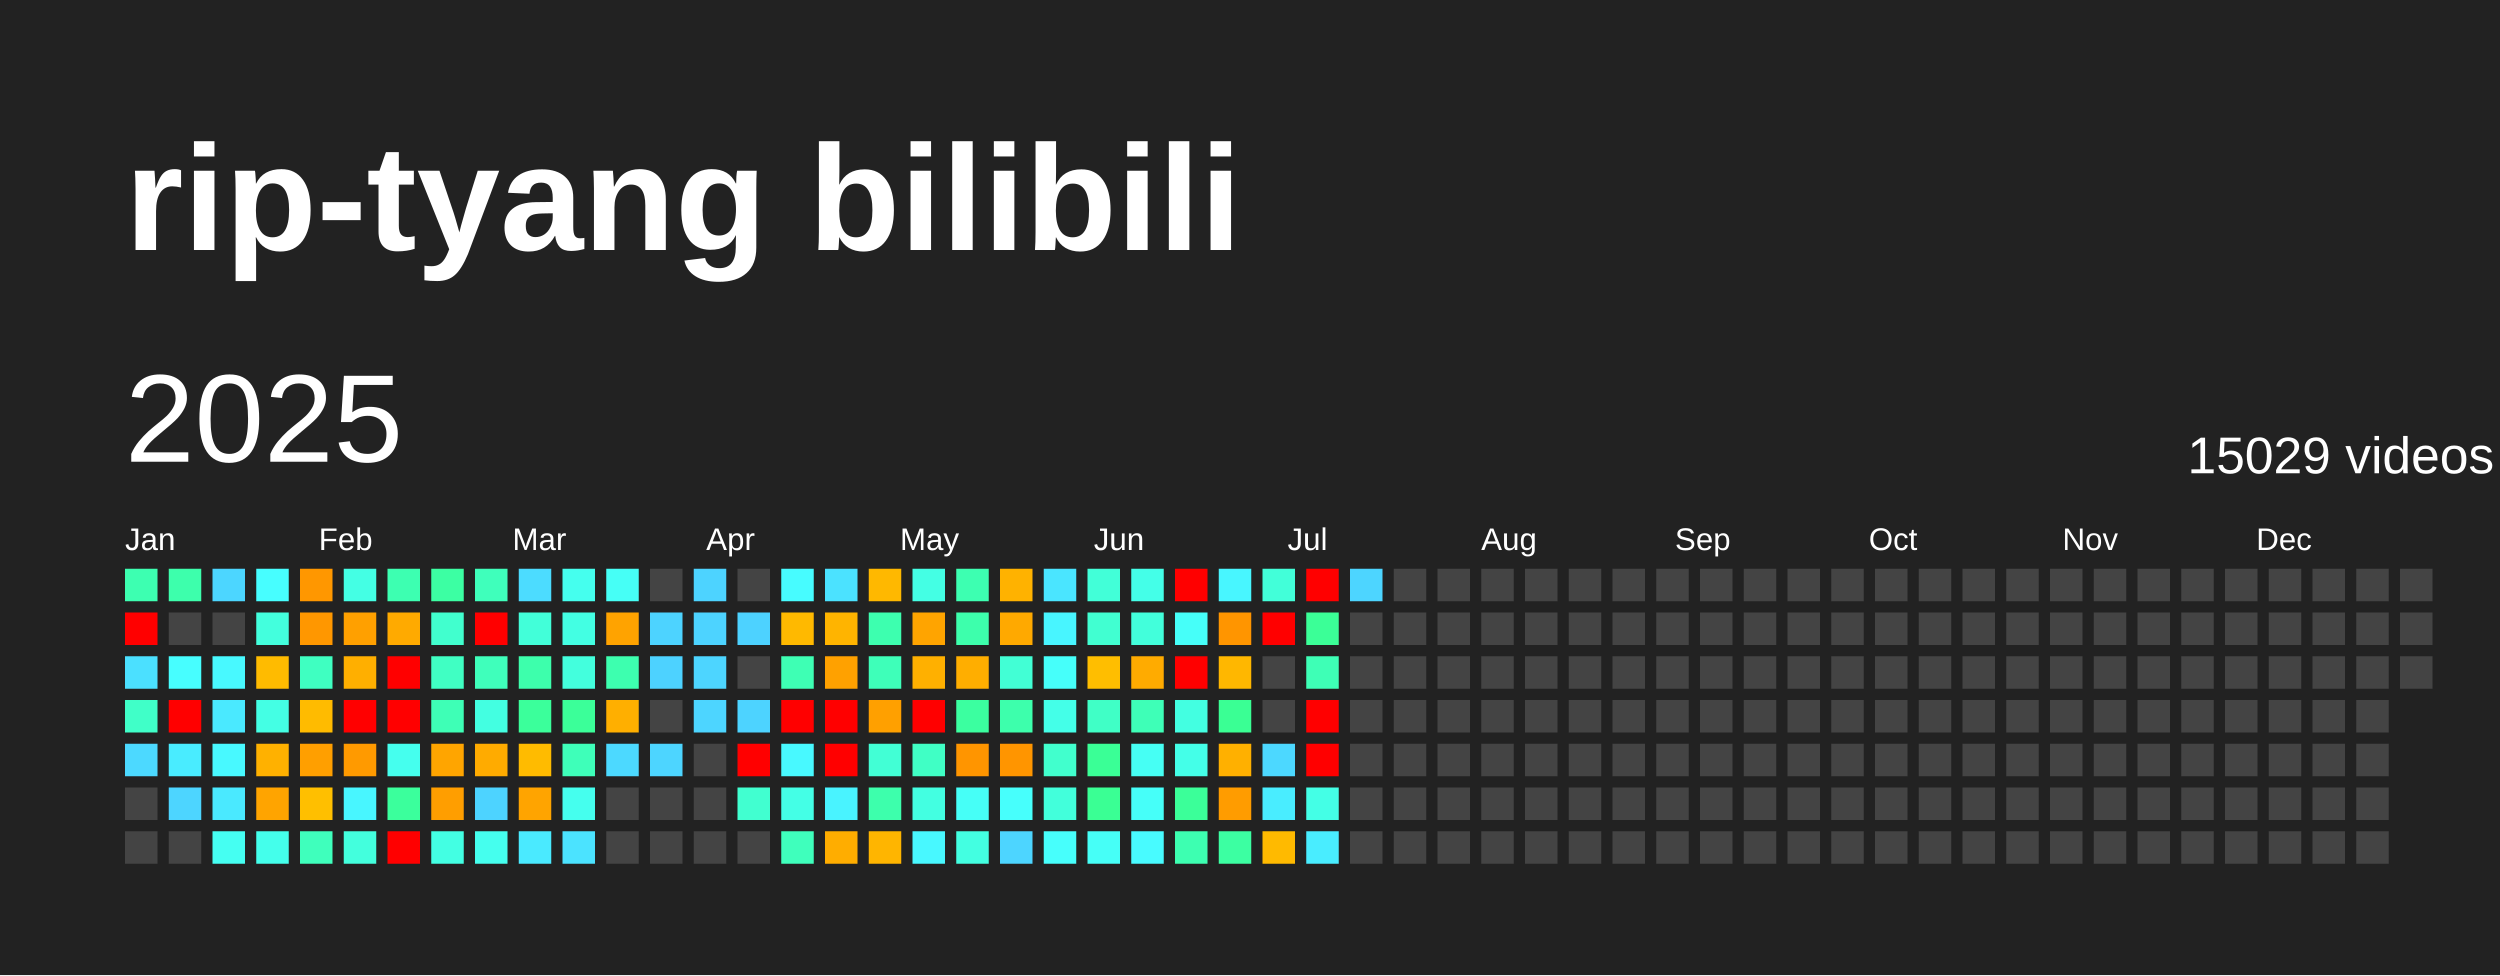
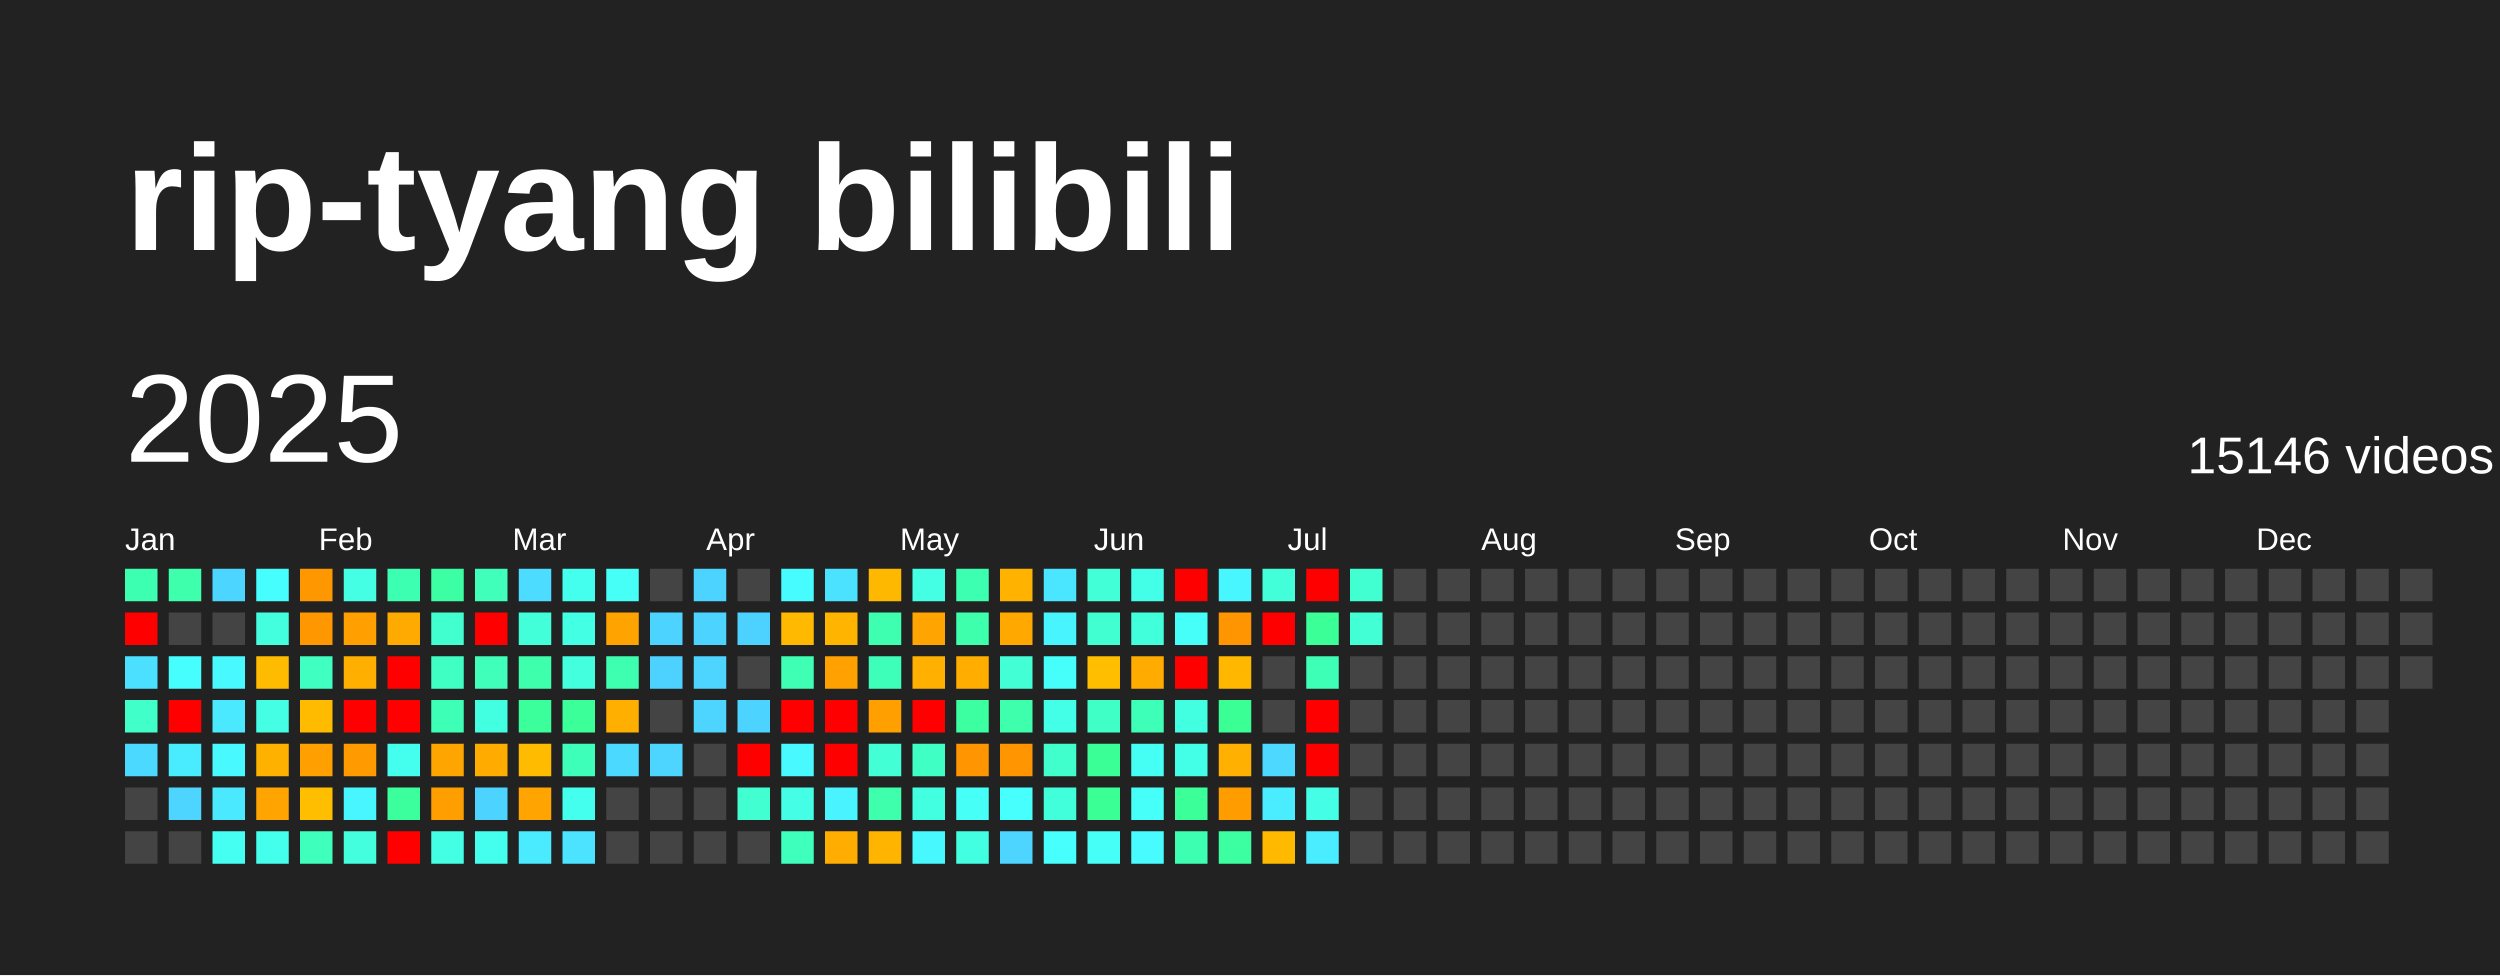
<svg xmlns="http://www.w3.org/2000/svg" baseProfile="full" height="78mm" version="1.1" viewBox="0,0,200,78" width="200mm">
  <defs />
  <rect fill="#222222" height="78" width="200" x="0" y="0" />
  <text fill="#FFFFFF" style="font-size:12px; font-family:Arial; font-weight:bold;" x="10" y="20">rip-tyang bilibili</text>
  <text dominant-baseline="hanging" fill="#FFFFFF" style="font-size:10.0px; font-family:Arial;" x="10" y="30">2025</text>
-   <text dominant-baseline="hanging" fill="#FFFFFF" style="font-size:4.125px; font-family:Arial;" x="175" y="35">15029 videos</text>
+   <text dominant-baseline="hanging" fill="#FFFFFF" style="font-size:4.125px; font-family:Arial;" x="175" y="35">15146 videos</text>
  <text fill="#FFFFFF" style="font-size:2.5px; font-family:Arial" x="10.0" y="44">Jan</text>
  <text fill="#FFFFFF" style="font-size:2.5px; font-family:Arial" x="25.5" y="44">Feb</text>
  <text fill="#FFFFFF" style="font-size:2.5px; font-family:Arial" x="41.0" y="44">Mar</text>
  <text fill="#FFFFFF" style="font-size:2.5px; font-family:Arial" x="56.5" y="44">Apr</text>
  <text fill="#FFFFFF" style="font-size:2.5px; font-family:Arial" x="72.0" y="44">May</text>
  <text fill="#FFFFFF" style="font-size:2.5px; font-family:Arial" x="87.5" y="44">Jun</text>
  <text fill="#FFFFFF" style="font-size:2.5px; font-family:Arial" x="103.0" y="44">Jul</text>
  <text fill="#FFFFFF" style="font-size:2.5px; font-family:Arial" x="118.5" y="44">Aug</text>
  <text fill="#FFFFFF" style="font-size:2.5px; font-family:Arial" x="134.0" y="44">Sep</text>
  <text fill="#FFFFFF" style="font-size:2.5px; font-family:Arial" x="149.5" y="44">Oct</text>
  <text fill="#FFFFFF" style="font-size:2.5px; font-family:Arial" x="165.0" y="44">Nov</text>
  <text fill="#FFFFFF" style="font-size:2.5px; font-family:Arial" x="180.5" y="44">Dec</text>
  <rect fill="#3dffb1" height="2.6" width="2.6" x="10.0" y="45.5" />
  <rect fill="red" height="2.6" width="2.6" x="10.0" y="49.0" />
  <rect fill="#4be0ff" height="2.6" width="2.6" x="10.0" y="52.5" />
  <rect fill="#40ffc8" height="2.6" width="2.6" x="10.0" y="56.0" />
  <rect fill="#4cd9ff" height="2.6" width="2.6" x="10.0" y="59.5" />
  <rect fill="#444444" height="2.6" width="2.6" x="10.0" y="63.0" />
  <rect fill="#444444" height="2.6" width="2.6" x="10.0" y="66.5" />
  <rect fill="#3dffac" height="2.6" width="2.6" x="13.5" y="45.5" />
  <rect fill="#444444" height="2.6" width="2.6" x="13.5" y="49.0" />
  <rect fill="#47feff" height="2.6" width="2.6" x="13.5" y="52.5" />
  <rect fill="red" height="2.6" width="2.6" x="13.5" y="56.0" />
  <rect fill="#49ecff" height="2.6" width="2.6" x="13.5" y="59.5" />
  <rect fill="#4dd5ff" height="2.6" width="2.6" x="13.5" y="63.0" />
  <rect fill="#444444" height="2.6" width="2.6" x="13.5" y="66.5" />
  <rect fill="#4cd6ff" height="2.6" width="2.6" x="17.0" y="45.5" />
  <rect fill="#444444" height="2.6" width="2.6" x="17.0" y="49.0" />
  <rect fill="#48f9ff" height="2.6" width="2.6" x="17.0" y="52.5" />
  <rect fill="#4ae9ff" height="2.6" width="2.6" x="17.0" y="56.0" />
  <rect fill="#48f9ff" height="2.6" width="2.6" x="17.0" y="59.5" />
  <rect fill="#4ae9ff" height="2.6" width="2.6" x="17.0" y="63.0" />
  <rect fill="#45fff2" height="2.6" width="2.6" x="17.0" y="66.5" />
  <rect fill="#47feff" height="2.6" width="2.6" x="20.5" y="45.5" />
  <rect fill="#43ffdd" height="2.6" width="2.6" x="20.5" y="49.0" />
  <rect fill="#ffbb00" height="2.6" width="2.6" x="20.5" y="52.5" />
  <rect fill="#44ffe4" height="2.6" width="2.6" x="20.5" y="56.0" />
  <rect fill="#ffb100" height="2.6" width="2.6" x="20.5" y="59.5" />
  <rect fill="#ffa400" height="2.6" width="2.6" x="20.5" y="63.0" />
  <rect fill="#44ffeb" height="2.6" width="2.6" x="20.5" y="66.5" />
  <rect fill="#ff9700" height="2.6" width="2.6" x="24.0" y="45.5" />
  <rect fill="#ff9700" height="2.6" width="2.6" x="24.0" y="49.0" />
  <rect fill="#3fffc1" height="2.6" width="2.6" x="24.0" y="52.5" />
  <rect fill="#ffbb00" height="2.6" width="2.6" x="24.0" y="56.0" />
  <rect fill="#ff9f00" height="2.6" width="2.6" x="24.0" y="59.5" />
  <rect fill="#ffbf00" height="2.6" width="2.6" x="24.0" y="63.0" />
  <rect fill="#3fffbc" height="2.6" width="2.6" x="24.0" y="66.5" />
  <rect fill="#44ffe4" height="2.6" width="2.6" x="27.5" y="45.5" />
  <rect fill="#ffa000" height="2.6" width="2.6" x="27.5" y="49.0" />
  <rect fill="#ffaf00" height="2.6" width="2.6" x="27.5" y="52.5" />
  <rect fill="red" height="2.6" width="2.6" x="27.5" y="56.0" />
  <rect fill="#ff9a00" height="2.6" width="2.6" x="27.5" y="59.5" />
  <rect fill="#48f6ff" height="2.6" width="2.6" x="27.5" y="63.0" />
  <rect fill="#43ffdd" height="2.6" width="2.6" x="27.5" y="66.5" />
  <rect fill="#3dffb1" height="2.6" width="2.6" x="31.0" y="45.5" />
  <rect fill="#ffaa00" height="2.6" width="2.6" x="31.0" y="49.0" />
  <rect fill="red" height="2.6" width="2.6" x="31.0" y="52.5" />
  <rect fill="red" height="2.6" width="2.6" x="31.0" y="56.0" />
  <rect fill="#45ffee" height="2.6" width="2.6" x="31.0" y="59.5" />
  <rect fill="#3bff9c" height="2.6" width="2.6" x="31.0" y="63.0" />
  <rect fill="red" height="2.6" width="2.6" x="31.0" y="66.5" />
  <rect fill="#3cffa3" height="2.6" width="2.6" x="34.5" y="45.5" />
  <rect fill="#41ffce" height="2.6" width="2.6" x="34.5" y="49.0" />
  <rect fill="#40ffc3" height="2.6" width="2.6" x="34.5" y="52.5" />
  <rect fill="#3effb6" height="2.6" width="2.6" x="34.5" y="56.0" />
  <rect fill="#ffa500" height="2.6" width="2.6" x="34.5" y="59.5" />
  <rect fill="#ff9e00" height="2.6" width="2.6" x="34.5" y="63.0" />
  <rect fill="#43ffe3" height="2.6" width="2.6" x="34.5" y="66.5" />
  <rect fill="#3fffbb" height="2.6" width="2.6" x="38.0" y="45.5" />
  <rect fill="red" height="2.6" width="2.6" x="38.0" y="49.0" />
  <rect fill="#3fffbb" height="2.6" width="2.6" x="38.0" y="52.5" />
  <rect fill="#43ffe1" height="2.6" width="2.6" x="38.0" y="56.0" />
  <rect fill="#ffab00" height="2.6" width="2.6" x="38.0" y="59.5" />
  <rect fill="#4dd3ff" height="2.6" width="2.6" x="38.0" y="63.0" />
  <rect fill="#45ffee" height="2.6" width="2.6" x="38.0" y="66.5" />
  <rect fill="#4cdcff" height="2.6" width="2.6" x="41.5" y="45.5" />
  <rect fill="#42ffd9" height="2.6" width="2.6" x="41.5" y="49.0" />
  <rect fill="#3dffac" height="2.6" width="2.6" x="41.5" y="52.5" />
  <rect fill="#3bff9b" height="2.6" width="2.6" x="41.5" y="56.0" />
  <rect fill="#ffbb00" height="2.6" width="2.6" x="41.5" y="59.5" />
  <rect fill="#ffa400" height="2.6" width="2.6" x="41.5" y="63.0" />
  <rect fill="#4aeaff" height="2.6" width="2.6" x="41.5" y="66.5" />
  <rect fill="#45ffee" height="2.6" width="2.6" x="45.0" y="45.5" />
  <rect fill="#43ffe3" height="2.6" width="2.6" x="45.0" y="49.0" />
  <rect fill="#43ffdd" height="2.6" width="2.6" x="45.0" y="52.5" />
  <rect fill="#3bff99" height="2.6" width="2.6" x="45.0" y="56.0" />
  <rect fill="#3effb9" height="2.6" width="2.6" x="45.0" y="59.5" />
  <rect fill="#45ffee" height="2.6" width="2.6" x="45.0" y="63.0" />
  <rect fill="#4be3ff" height="2.6" width="2.6" x="45.0" y="66.5" />
  <rect fill="#46fff6" height="2.6" width="2.6" x="48.5" y="45.5" />
  <rect fill="#ffa300" height="2.6" width="2.6" x="48.5" y="49.0" />
  <rect fill="#3dffaf" height="2.6" width="2.6" x="48.5" y="52.5" />
  <rect fill="#ffaf00" height="2.6" width="2.6" x="48.5" y="56.0" />
  <rect fill="#4cd9ff" height="2.6" width="2.6" x="48.5" y="59.5" />
  <rect fill="#444444" height="2.6" width="2.6" x="48.5" y="63.0" />
  <rect fill="#444444" height="2.6" width="2.6" x="48.5" y="66.5" />
  <rect fill="#444444" height="2.6" width="2.6" x="52.0" y="45.5" />
  <rect fill="#4dd3ff" height="2.6" width="2.6" x="52.0" y="49.0" />
  <rect fill="#4dd2ff" height="2.6" width="2.6" x="52.0" y="52.5" />
  <rect fill="#444444" height="2.6" width="2.6" x="52.0" y="56.0" />
  <rect fill="#4dd5ff" height="2.6" width="2.6" x="52.0" y="59.5" />
  <rect fill="#444444" height="2.6" width="2.6" x="52.0" y="63.0" />
  <rect fill="#444444" height="2.6" width="2.6" x="52.0" y="66.5" />
  <rect fill="#4dd3ff" height="2.6" width="2.6" x="55.5" y="45.5" />
  <rect fill="#4dd3ff" height="2.6" width="2.6" x="55.5" y="49.0" />
  <rect fill="#4dd5ff" height="2.6" width="2.6" x="55.5" y="52.5" />
  <rect fill="#4dd5ff" height="2.6" width="2.6" x="55.5" y="56.0" />
  <rect fill="#444444" height="2.6" width="2.6" x="55.5" y="59.5" />
  <rect fill="#444444" height="2.6" width="2.6" x="55.5" y="63.0" />
  <rect fill="#444444" height="2.6" width="2.6" x="55.5" y="66.5" />
  <rect fill="#444444" height="2.6" width="2.6" x="59.0" y="45.5" />
  <rect fill="#4dd2ff" height="2.6" width="2.6" x="59.0" y="49.0" />
  <rect fill="#444444" height="2.6" width="2.6" x="59.0" y="52.5" />
  <rect fill="#4dd3ff" height="2.6" width="2.6" x="59.0" y="56.0" />
  <rect fill="red" height="2.6" width="2.6" x="59.0" y="59.5" />
  <rect fill="#41ffd0" height="2.6" width="2.6" x="59.0" y="63.0" />
  <rect fill="#444444" height="2.6" width="2.6" x="59.0" y="66.5" />
  <rect fill="#47fcff" height="2.6" width="2.6" x="62.5" y="45.5" />
  <rect fill="#ffb900" height="2.6" width="2.6" x="62.5" y="49.0" />
  <rect fill="#3effb4" height="2.6" width="2.6" x="62.5" y="52.5" />
  <rect fill="red" height="2.6" width="2.6" x="62.5" y="56.0" />
  <rect fill="#48f9ff" height="2.6" width="2.6" x="62.5" y="59.5" />
  <rect fill="#44ffe6" height="2.6" width="2.6" x="62.5" y="63.0" />
  <rect fill="#3fffbc" height="2.6" width="2.6" x="62.5" y="66.5" />
  <rect fill="#4be2ff" height="2.6" width="2.6" x="66.0" y="45.5" />
  <rect fill="#ffb400" height="2.6" width="2.6" x="66.0" y="49.0" />
  <rect fill="#ffa100" height="2.6" width="2.6" x="66.0" y="52.5" />
  <rect fill="red" height="2.6" width="2.6" x="66.0" y="56.0" />
  <rect fill="red" height="2.6" width="2.6" x="66.0" y="59.5" />
  <rect fill="#49f3ff" height="2.6" width="2.6" x="66.0" y="63.0" />
  <rect fill="#ffad00" height="2.6" width="2.6" x="66.0" y="66.5" />
  <rect fill="#ffb800" height="2.6" width="2.6" x="69.5" y="45.5" />
  <rect fill="#3dffaf" height="2.6" width="2.6" x="69.5" y="49.0" />
  <rect fill="#3effb9" height="2.6" width="2.6" x="69.5" y="52.5" />
  <rect fill="#ffa000" height="2.6" width="2.6" x="69.5" y="56.0" />
  <rect fill="#42ffd5" height="2.6" width="2.6" x="69.5" y="59.5" />
  <rect fill="#3dffac" height="2.6" width="2.6" x="69.5" y="63.0" />
  <rect fill="#ffb500" height="2.6" width="2.6" x="69.5" y="66.5" />
  <rect fill="#44ffe4" height="2.6" width="2.6" x="73.0" y="45.5" />
  <rect fill="#ffa400" height="2.6" width="2.6" x="73.0" y="49.0" />
  <rect fill="#ffb000" height="2.6" width="2.6" x="73.0" y="52.5" />
  <rect fill="red" height="2.6" width="2.6" x="73.0" y="56.0" />
  <rect fill="#40ffc5" height="2.6" width="2.6" x="73.0" y="59.5" />
  <rect fill="#43ffe1" height="2.6" width="2.6" x="73.0" y="63.0" />
  <rect fill="#48f8ff" height="2.6" width="2.6" x="73.0" y="66.5" />
  <rect fill="#3dffb1" height="2.6" width="2.6" x="76.5" y="45.5" />
  <rect fill="#3dffac" height="2.6" width="2.6" x="76.5" y="49.0" />
  <rect fill="#ffae00" height="2.6" width="2.6" x="76.5" y="52.5" />
  <rect fill="#3bffa0" height="2.6" width="2.6" x="76.5" y="56.0" />
  <rect fill="#ff9500" height="2.6" width="2.6" x="76.5" y="59.5" />
  <rect fill="#46fff7" height="2.6" width="2.6" x="76.5" y="63.0" />
  <rect fill="#43ffe1" height="2.6" width="2.6" x="76.5" y="66.5" />
  <rect fill="#ffb200" height="2.6" width="2.6" x="80.0" y="45.5" />
  <rect fill="#ffa900" height="2.6" width="2.6" x="80.0" y="49.0" />
  <rect fill="#42ffd5" height="2.6" width="2.6" x="80.0" y="52.5" />
  <rect fill="#3dffac" height="2.6" width="2.6" x="80.0" y="56.0" />
  <rect fill="#ff9500" height="2.6" width="2.6" x="80.0" y="59.5" />
  <rect fill="#47fffc" height="2.6" width="2.6" x="80.0" y="63.0" />
  <rect fill="#4dd5ff" height="2.6" width="2.6" x="80.0" y="66.5" />
  <rect fill="#4ae5ff" height="2.6" width="2.6" x="83.5" y="45.5" />
  <rect fill="#48f5ff" height="2.6" width="2.6" x="83.5" y="49.0" />
  <rect fill="#46fffa" height="2.6" width="2.6" x="83.5" y="52.5" />
  <rect fill="#44ffe8" height="2.6" width="2.6" x="83.5" y="56.0" />
  <rect fill="#41ffcd" height="2.6" width="2.6" x="83.5" y="59.5" />
  <rect fill="#42ffdb" height="2.6" width="2.6" x="83.5" y="63.0" />
  <rect fill="#47fffc" height="2.6" width="2.6" x="83.5" y="66.5" />
  <rect fill="#42ffd8" height="2.6" width="2.6" x="87.0" y="45.5" />
  <rect fill="#41ffd1" height="2.6" width="2.6" x="87.0" y="49.0" />
  <rect fill="#ffbe00" height="2.6" width="2.6" x="87.0" y="52.5" />
  <rect fill="#40ffc6" height="2.6" width="2.6" x="87.0" y="56.0" />
  <rect fill="#3aff96" height="2.6" width="2.6" x="87.0" y="59.5" />
  <rect fill="#3aff94" height="2.6" width="2.6" x="87.0" y="63.0" />
  <rect fill="#46fff7" height="2.6" width="2.6" x="87.0" y="66.5" />
  <rect fill="#44ffe8" height="2.6" width="2.6" x="90.5" y="45.5" />
  <rect fill="#42ffdb" height="2.6" width="2.6" x="90.5" y="49.0" />
  <rect fill="#ffab00" height="2.6" width="2.6" x="90.5" y="52.5" />
  <rect fill="#3effb7" height="2.6" width="2.6" x="90.5" y="56.0" />
  <rect fill="#46fff4" height="2.6" width="2.6" x="90.5" y="59.5" />
  <rect fill="#46fff9" height="2.6" width="2.6" x="90.5" y="63.0" />
  <rect fill="#48fbff" height="2.6" width="2.6" x="90.5" y="66.5" />
  <rect fill="red" height="2.6" width="2.6" x="94.0" y="45.5" />
  <rect fill="#46fff9" height="2.6" width="2.6" x="94.0" y="49.0" />
  <rect fill="red" height="2.6" width="2.6" x="94.0" y="52.5" />
  <rect fill="#43ffe1" height="2.6" width="2.6" x="94.0" y="56.0" />
  <rect fill="#44ffe8" height="2.6" width="2.6" x="94.0" y="59.5" />
  <rect fill="#3bff99" height="2.6" width="2.6" x="94.0" y="63.0" />
  <rect fill="#3dffb1" height="2.6" width="2.6" x="94.0" y="66.5" />
  <rect fill="#48f6ff" height="2.6" width="2.6" x="97.5" y="45.5" />
  <rect fill="#ff9500" height="2.6" width="2.6" x="97.5" y="49.0" />
  <rect fill="#ffb700" height="2.6" width="2.6" x="97.5" y="52.5" />
  <rect fill="#3aff94" height="2.6" width="2.6" x="97.5" y="56.0" />
  <rect fill="#ffb000" height="2.6" width="2.6" x="97.5" y="59.5" />
  <rect fill="#ff9c00" height="2.6" width="2.6" x="97.5" y="63.0" />
  <rect fill="#3cffa2" height="2.6" width="2.6" x="97.5" y="66.5" />
  <rect fill="#42ffd9" height="2.6" width="2.6" x="101.0" y="45.5" />
  <rect fill="red" height="2.6" width="2.6" x="101.0" y="49.0" />
  <rect fill="#444444" height="2.6" width="2.6" x="101.0" y="52.5" />
  <rect fill="#444444" height="2.6" width="2.6" x="101.0" y="56.0" />
  <rect fill="#4cd8ff" height="2.6" width="2.6" x="101.0" y="59.5" />
  <rect fill="#49edff" height="2.6" width="2.6" x="101.0" y="63.0" />
  <rect fill="#ffba00" height="2.6" width="2.6" x="101.0" y="66.5" />
  <rect fill="red" height="2.6" width="2.6" x="104.5" y="45.5" />
  <rect fill="#3bff97" height="2.6" width="2.6" x="104.5" y="49.0" />
  <rect fill="#3effb6" height="2.6" width="2.6" x="104.5" y="52.5" />
  <rect fill="red" height="2.6" width="2.6" x="104.5" y="56.0" />
  <rect fill="red" height="2.6" width="2.6" x="104.5" y="59.5" />
  <rect fill="#44ffe6" height="2.6" width="2.6" x="104.5" y="63.0" />
  <rect fill="#49edff" height="2.6" width="2.6" x="104.5" y="66.5" />
-   <rect fill="#4dd5ff" height="2.6" width="2.6" x="108.0" y="45.5" />
-   <rect fill="#444444" height="2.6" width="2.6" x="108.0" y="49.0" />
+   <rect fill="#41ffd0" height="2.6" width="2.6" x="108.0" y="45.5" />
+   <rect fill="#42ffd6" height="2.6" width="2.6" x="108.0" y="49.0" />
  <rect fill="#444444" height="2.6" width="2.6" x="108.0" y="52.5" />
  <rect fill="#444444" height="2.6" width="2.6" x="108.0" y="56.0" />
  <rect fill="#444444" height="2.6" width="2.6" x="108.0" y="59.5" />
  <rect fill="#444444" height="2.6" width="2.6" x="108.0" y="63.0" />
  <rect fill="#444444" height="2.6" width="2.6" x="108.0" y="66.5" />
  <rect fill="#444444" height="2.6" width="2.6" x="111.5" y="45.5" />
  <rect fill="#444444" height="2.6" width="2.6" x="111.5" y="49.0" />
  <rect fill="#444444" height="2.6" width="2.6" x="111.5" y="52.5" />
  <rect fill="#444444" height="2.6" width="2.6" x="111.5" y="56.0" />
  <rect fill="#444444" height="2.6" width="2.6" x="111.5" y="59.5" />
  <rect fill="#444444" height="2.6" width="2.6" x="111.5" y="63.0" />
  <rect fill="#444444" height="2.6" width="2.6" x="111.5" y="66.5" />
  <rect fill="#444444" height="2.6" width="2.6" x="115.0" y="45.5" />
  <rect fill="#444444" height="2.6" width="2.6" x="115.0" y="49.0" />
  <rect fill="#444444" height="2.6" width="2.6" x="115.0" y="52.5" />
  <rect fill="#444444" height="2.6" width="2.6" x="115.0" y="56.0" />
  <rect fill="#444444" height="2.6" width="2.6" x="115.0" y="59.5" />
  <rect fill="#444444" height="2.6" width="2.6" x="115.0" y="63.0" />
  <rect fill="#444444" height="2.6" width="2.6" x="115.0" y="66.5" />
  <rect fill="#444444" height="2.6" width="2.6" x="118.5" y="45.5" />
  <rect fill="#444444" height="2.6" width="2.6" x="118.5" y="49.0" />
  <rect fill="#444444" height="2.6" width="2.6" x="118.5" y="52.5" />
  <rect fill="#444444" height="2.6" width="2.6" x="118.5" y="56.0" />
  <rect fill="#444444" height="2.6" width="2.6" x="118.5" y="59.5" />
  <rect fill="#444444" height="2.6" width="2.6" x="118.5" y="63.0" />
  <rect fill="#444444" height="2.6" width="2.6" x="118.5" y="66.5" />
  <rect fill="#444444" height="2.6" width="2.6" x="122.0" y="45.5" />
  <rect fill="#444444" height="2.6" width="2.6" x="122.0" y="49.0" />
  <rect fill="#444444" height="2.6" width="2.6" x="122.0" y="52.5" />
  <rect fill="#444444" height="2.6" width="2.6" x="122.0" y="56.0" />
  <rect fill="#444444" height="2.6" width="2.6" x="122.0" y="59.5" />
  <rect fill="#444444" height="2.6" width="2.6" x="122.0" y="63.0" />
  <rect fill="#444444" height="2.6" width="2.6" x="122.0" y="66.5" />
  <rect fill="#444444" height="2.6" width="2.6" x="125.5" y="45.5" />
  <rect fill="#444444" height="2.6" width="2.6" x="125.5" y="49.0" />
  <rect fill="#444444" height="2.6" width="2.6" x="125.5" y="52.5" />
  <rect fill="#444444" height="2.6" width="2.6" x="125.5" y="56.0" />
  <rect fill="#444444" height="2.6" width="2.6" x="125.5" y="59.5" />
  <rect fill="#444444" height="2.6" width="2.6" x="125.5" y="63.0" />
  <rect fill="#444444" height="2.6" width="2.6" x="125.5" y="66.5" />
  <rect fill="#444444" height="2.6" width="2.6" x="129.0" y="45.5" />
  <rect fill="#444444" height="2.6" width="2.6" x="129.0" y="49.0" />
  <rect fill="#444444" height="2.6" width="2.6" x="129.0" y="52.5" />
  <rect fill="#444444" height="2.6" width="2.6" x="129.0" y="56.0" />
  <rect fill="#444444" height="2.6" width="2.6" x="129.0" y="59.5" />
  <rect fill="#444444" height="2.6" width="2.6" x="129.0" y="63.0" />
  <rect fill="#444444" height="2.6" width="2.6" x="129.0" y="66.5" />
  <rect fill="#444444" height="2.6" width="2.6" x="132.5" y="45.5" />
  <rect fill="#444444" height="2.6" width="2.6" x="132.5" y="49.0" />
  <rect fill="#444444" height="2.6" width="2.6" x="132.5" y="52.5" />
  <rect fill="#444444" height="2.6" width="2.6" x="132.5" y="56.0" />
  <rect fill="#444444" height="2.6" width="2.6" x="132.5" y="59.5" />
  <rect fill="#444444" height="2.6" width="2.6" x="132.5" y="63.0" />
  <rect fill="#444444" height="2.6" width="2.6" x="132.5" y="66.5" />
  <rect fill="#444444" height="2.6" width="2.6" x="136.0" y="45.5" />
  <rect fill="#444444" height="2.6" width="2.6" x="136.0" y="49.0" />
  <rect fill="#444444" height="2.6" width="2.6" x="136.0" y="52.5" />
  <rect fill="#444444" height="2.6" width="2.6" x="136.0" y="56.0" />
  <rect fill="#444444" height="2.6" width="2.6" x="136.0" y="59.5" />
  <rect fill="#444444" height="2.6" width="2.6" x="136.0" y="63.0" />
  <rect fill="#444444" height="2.6" width="2.6" x="136.0" y="66.5" />
  <rect fill="#444444" height="2.6" width="2.6" x="139.5" y="45.5" />
  <rect fill="#444444" height="2.6" width="2.6" x="139.5" y="49.0" />
  <rect fill="#444444" height="2.6" width="2.6" x="139.5" y="52.5" />
  <rect fill="#444444" height="2.6" width="2.6" x="139.5" y="56.0" />
  <rect fill="#444444" height="2.6" width="2.6" x="139.5" y="59.5" />
  <rect fill="#444444" height="2.6" width="2.6" x="139.5" y="63.0" />
  <rect fill="#444444" height="2.6" width="2.6" x="139.5" y="66.5" />
  <rect fill="#444444" height="2.6" width="2.6" x="143.0" y="45.5" />
  <rect fill="#444444" height="2.6" width="2.6" x="143.0" y="49.0" />
  <rect fill="#444444" height="2.6" width="2.6" x="143.0" y="52.5" />
  <rect fill="#444444" height="2.6" width="2.6" x="143.0" y="56.0" />
  <rect fill="#444444" height="2.6" width="2.6" x="143.0" y="59.5" />
  <rect fill="#444444" height="2.6" width="2.6" x="143.0" y="63.0" />
  <rect fill="#444444" height="2.6" width="2.6" x="143.0" y="66.5" />
  <rect fill="#444444" height="2.6" width="2.6" x="146.5" y="45.5" />
  <rect fill="#444444" height="2.6" width="2.6" x="146.5" y="49.0" />
  <rect fill="#444444" height="2.6" width="2.6" x="146.5" y="52.5" />
  <rect fill="#444444" height="2.6" width="2.6" x="146.5" y="56.0" />
  <rect fill="#444444" height="2.6" width="2.6" x="146.5" y="59.5" />
  <rect fill="#444444" height="2.6" width="2.6" x="146.5" y="63.0" />
  <rect fill="#444444" height="2.6" width="2.6" x="146.5" y="66.5" />
  <rect fill="#444444" height="2.6" width="2.6" x="150.0" y="45.5" />
  <rect fill="#444444" height="2.6" width="2.6" x="150.0" y="49.0" />
  <rect fill="#444444" height="2.6" width="2.6" x="150.0" y="52.5" />
  <rect fill="#444444" height="2.6" width="2.6" x="150.0" y="56.0" />
  <rect fill="#444444" height="2.6" width="2.6" x="150.0" y="59.5" />
  <rect fill="#444444" height="2.6" width="2.6" x="150.0" y="63.0" />
  <rect fill="#444444" height="2.6" width="2.6" x="150.0" y="66.5" />
  <rect fill="#444444" height="2.6" width="2.6" x="153.5" y="45.5" />
  <rect fill="#444444" height="2.6" width="2.6" x="153.5" y="49.0" />
  <rect fill="#444444" height="2.6" width="2.6" x="153.5" y="52.5" />
  <rect fill="#444444" height="2.6" width="2.6" x="153.5" y="56.0" />
  <rect fill="#444444" height="2.6" width="2.6" x="153.5" y="59.5" />
  <rect fill="#444444" height="2.6" width="2.6" x="153.5" y="63.0" />
  <rect fill="#444444" height="2.6" width="2.6" x="153.5" y="66.5" />
  <rect fill="#444444" height="2.6" width="2.6" x="157.0" y="45.5" />
  <rect fill="#444444" height="2.6" width="2.6" x="157.0" y="49.0" />
  <rect fill="#444444" height="2.6" width="2.6" x="157.0" y="52.5" />
  <rect fill="#444444" height="2.6" width="2.6" x="157.0" y="56.0" />
  <rect fill="#444444" height="2.6" width="2.6" x="157.0" y="59.5" />
  <rect fill="#444444" height="2.6" width="2.6" x="157.0" y="63.0" />
  <rect fill="#444444" height="2.6" width="2.6" x="157.0" y="66.5" />
  <rect fill="#444444" height="2.6" width="2.6" x="160.5" y="45.5" />
  <rect fill="#444444" height="2.6" width="2.6" x="160.5" y="49.0" />
  <rect fill="#444444" height="2.6" width="2.6" x="160.5" y="52.5" />
  <rect fill="#444444" height="2.6" width="2.6" x="160.5" y="56.0" />
  <rect fill="#444444" height="2.6" width="2.6" x="160.5" y="59.5" />
  <rect fill="#444444" height="2.6" width="2.6" x="160.5" y="63.0" />
  <rect fill="#444444" height="2.6" width="2.6" x="160.5" y="66.5" />
  <rect fill="#444444" height="2.6" width="2.6" x="164.0" y="45.5" />
  <rect fill="#444444" height="2.6" width="2.6" x="164.0" y="49.0" />
  <rect fill="#444444" height="2.6" width="2.6" x="164.0" y="52.5" />
  <rect fill="#444444" height="2.6" width="2.6" x="164.0" y="56.0" />
  <rect fill="#444444" height="2.6" width="2.6" x="164.0" y="59.5" />
  <rect fill="#444444" height="2.6" width="2.6" x="164.0" y="63.0" />
  <rect fill="#444444" height="2.6" width="2.6" x="164.0" y="66.5" />
  <rect fill="#444444" height="2.6" width="2.6" x="167.5" y="45.5" />
  <rect fill="#444444" height="2.6" width="2.6" x="167.5" y="49.0" />
  <rect fill="#444444" height="2.6" width="2.6" x="167.5" y="52.5" />
  <rect fill="#444444" height="2.6" width="2.6" x="167.5" y="56.0" />
  <rect fill="#444444" height="2.6" width="2.6" x="167.5" y="59.5" />
  <rect fill="#444444" height="2.6" width="2.6" x="167.5" y="63.0" />
  <rect fill="#444444" height="2.6" width="2.6" x="167.5" y="66.5" />
  <rect fill="#444444" height="2.6" width="2.6" x="171.0" y="45.5" />
  <rect fill="#444444" height="2.6" width="2.6" x="171.0" y="49.0" />
  <rect fill="#444444" height="2.6" width="2.6" x="171.0" y="52.5" />
  <rect fill="#444444" height="2.6" width="2.6" x="171.0" y="56.0" />
  <rect fill="#444444" height="2.6" width="2.6" x="171.0" y="59.5" />
  <rect fill="#444444" height="2.6" width="2.6" x="171.0" y="63.0" />
  <rect fill="#444444" height="2.6" width="2.6" x="171.0" y="66.5" />
  <rect fill="#444444" height="2.6" width="2.6" x="174.5" y="45.5" />
  <rect fill="#444444" height="2.6" width="2.6" x="174.5" y="49.0" />
  <rect fill="#444444" height="2.6" width="2.6" x="174.5" y="52.5" />
  <rect fill="#444444" height="2.6" width="2.6" x="174.5" y="56.0" />
  <rect fill="#444444" height="2.6" width="2.6" x="174.5" y="59.5" />
  <rect fill="#444444" height="2.6" width="2.6" x="174.5" y="63.0" />
  <rect fill="#444444" height="2.6" width="2.6" x="174.5" y="66.5" />
  <rect fill="#444444" height="2.6" width="2.6" x="178.0" y="45.5" />
  <rect fill="#444444" height="2.6" width="2.6" x="178.0" y="49.0" />
  <rect fill="#444444" height="2.6" width="2.6" x="178.0" y="52.5" />
  <rect fill="#444444" height="2.6" width="2.6" x="178.0" y="56.0" />
  <rect fill="#444444" height="2.6" width="2.6" x="178.0" y="59.5" />
  <rect fill="#444444" height="2.6" width="2.6" x="178.0" y="63.0" />
  <rect fill="#444444" height="2.6" width="2.6" x="178.0" y="66.5" />
  <rect fill="#444444" height="2.6" width="2.6" x="181.5" y="45.5" />
  <rect fill="#444444" height="2.6" width="2.6" x="181.5" y="49.0" />
  <rect fill="#444444" height="2.6" width="2.6" x="181.5" y="52.5" />
  <rect fill="#444444" height="2.6" width="2.6" x="181.5" y="56.0" />
  <rect fill="#444444" height="2.6" width="2.6" x="181.5" y="59.5" />
  <rect fill="#444444" height="2.6" width="2.6" x="181.5" y="63.0" />
  <rect fill="#444444" height="2.6" width="2.6" x="181.5" y="66.5" />
  <rect fill="#444444" height="2.6" width="2.6" x="185.0" y="45.5" />
  <rect fill="#444444" height="2.6" width="2.6" x="185.0" y="49.0" />
  <rect fill="#444444" height="2.6" width="2.6" x="185.0" y="52.5" />
  <rect fill="#444444" height="2.6" width="2.6" x="185.0" y="56.0" />
  <rect fill="#444444" height="2.6" width="2.6" x="185.0" y="59.5" />
  <rect fill="#444444" height="2.6" width="2.6" x="185.0" y="63.0" />
  <rect fill="#444444" height="2.6" width="2.6" x="185.0" y="66.5" />
  <rect fill="#444444" height="2.6" width="2.6" x="188.5" y="45.5" />
  <rect fill="#444444" height="2.6" width="2.6" x="188.5" y="49.0" />
  <rect fill="#444444" height="2.6" width="2.6" x="188.5" y="52.5" />
  <rect fill="#444444" height="2.6" width="2.6" x="188.5" y="56.0" />
  <rect fill="#444444" height="2.6" width="2.6" x="188.5" y="59.5" />
  <rect fill="#444444" height="2.6" width="2.6" x="188.5" y="63.0" />
  <rect fill="#444444" height="2.6" width="2.6" x="188.5" y="66.5" />
  <rect fill="#444444" height="2.6" width="2.6" x="192.0" y="45.5" />
  <rect fill="#444444" height="2.6" width="2.6" x="192.0" y="49.0" />
  <rect fill="#444444" height="2.6" width="2.6" x="192.0" y="52.5" />
</svg>
